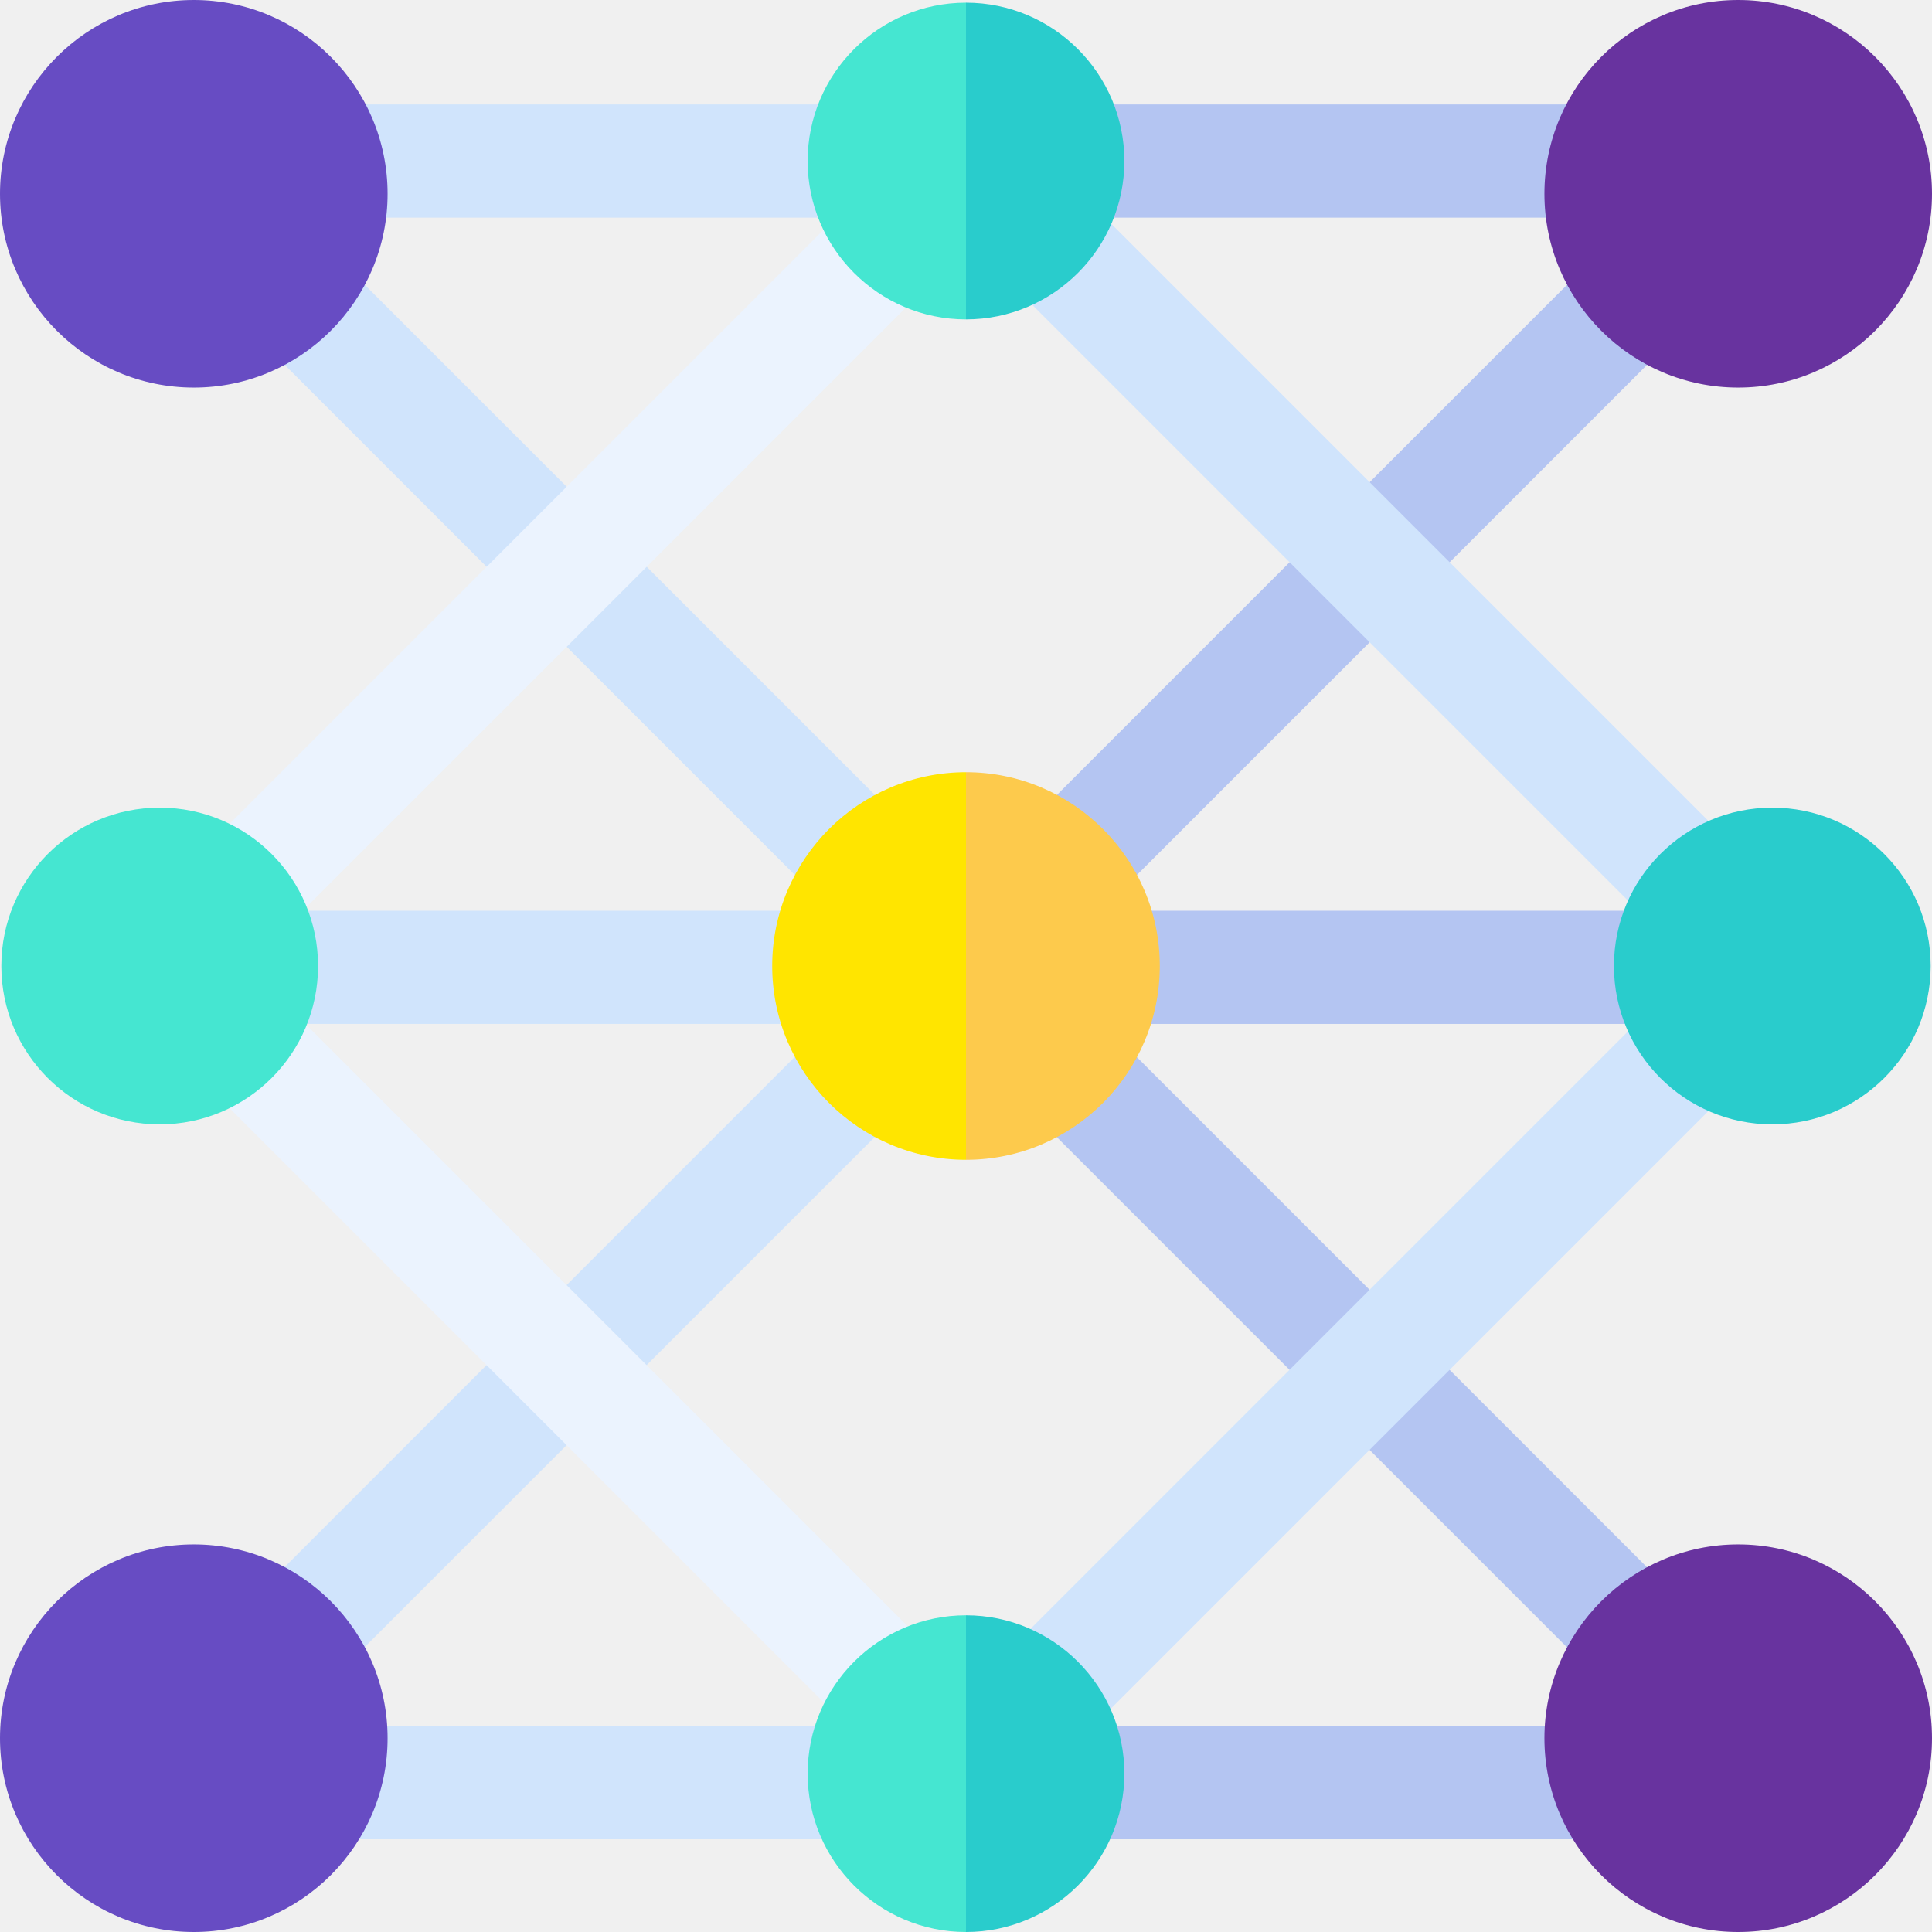
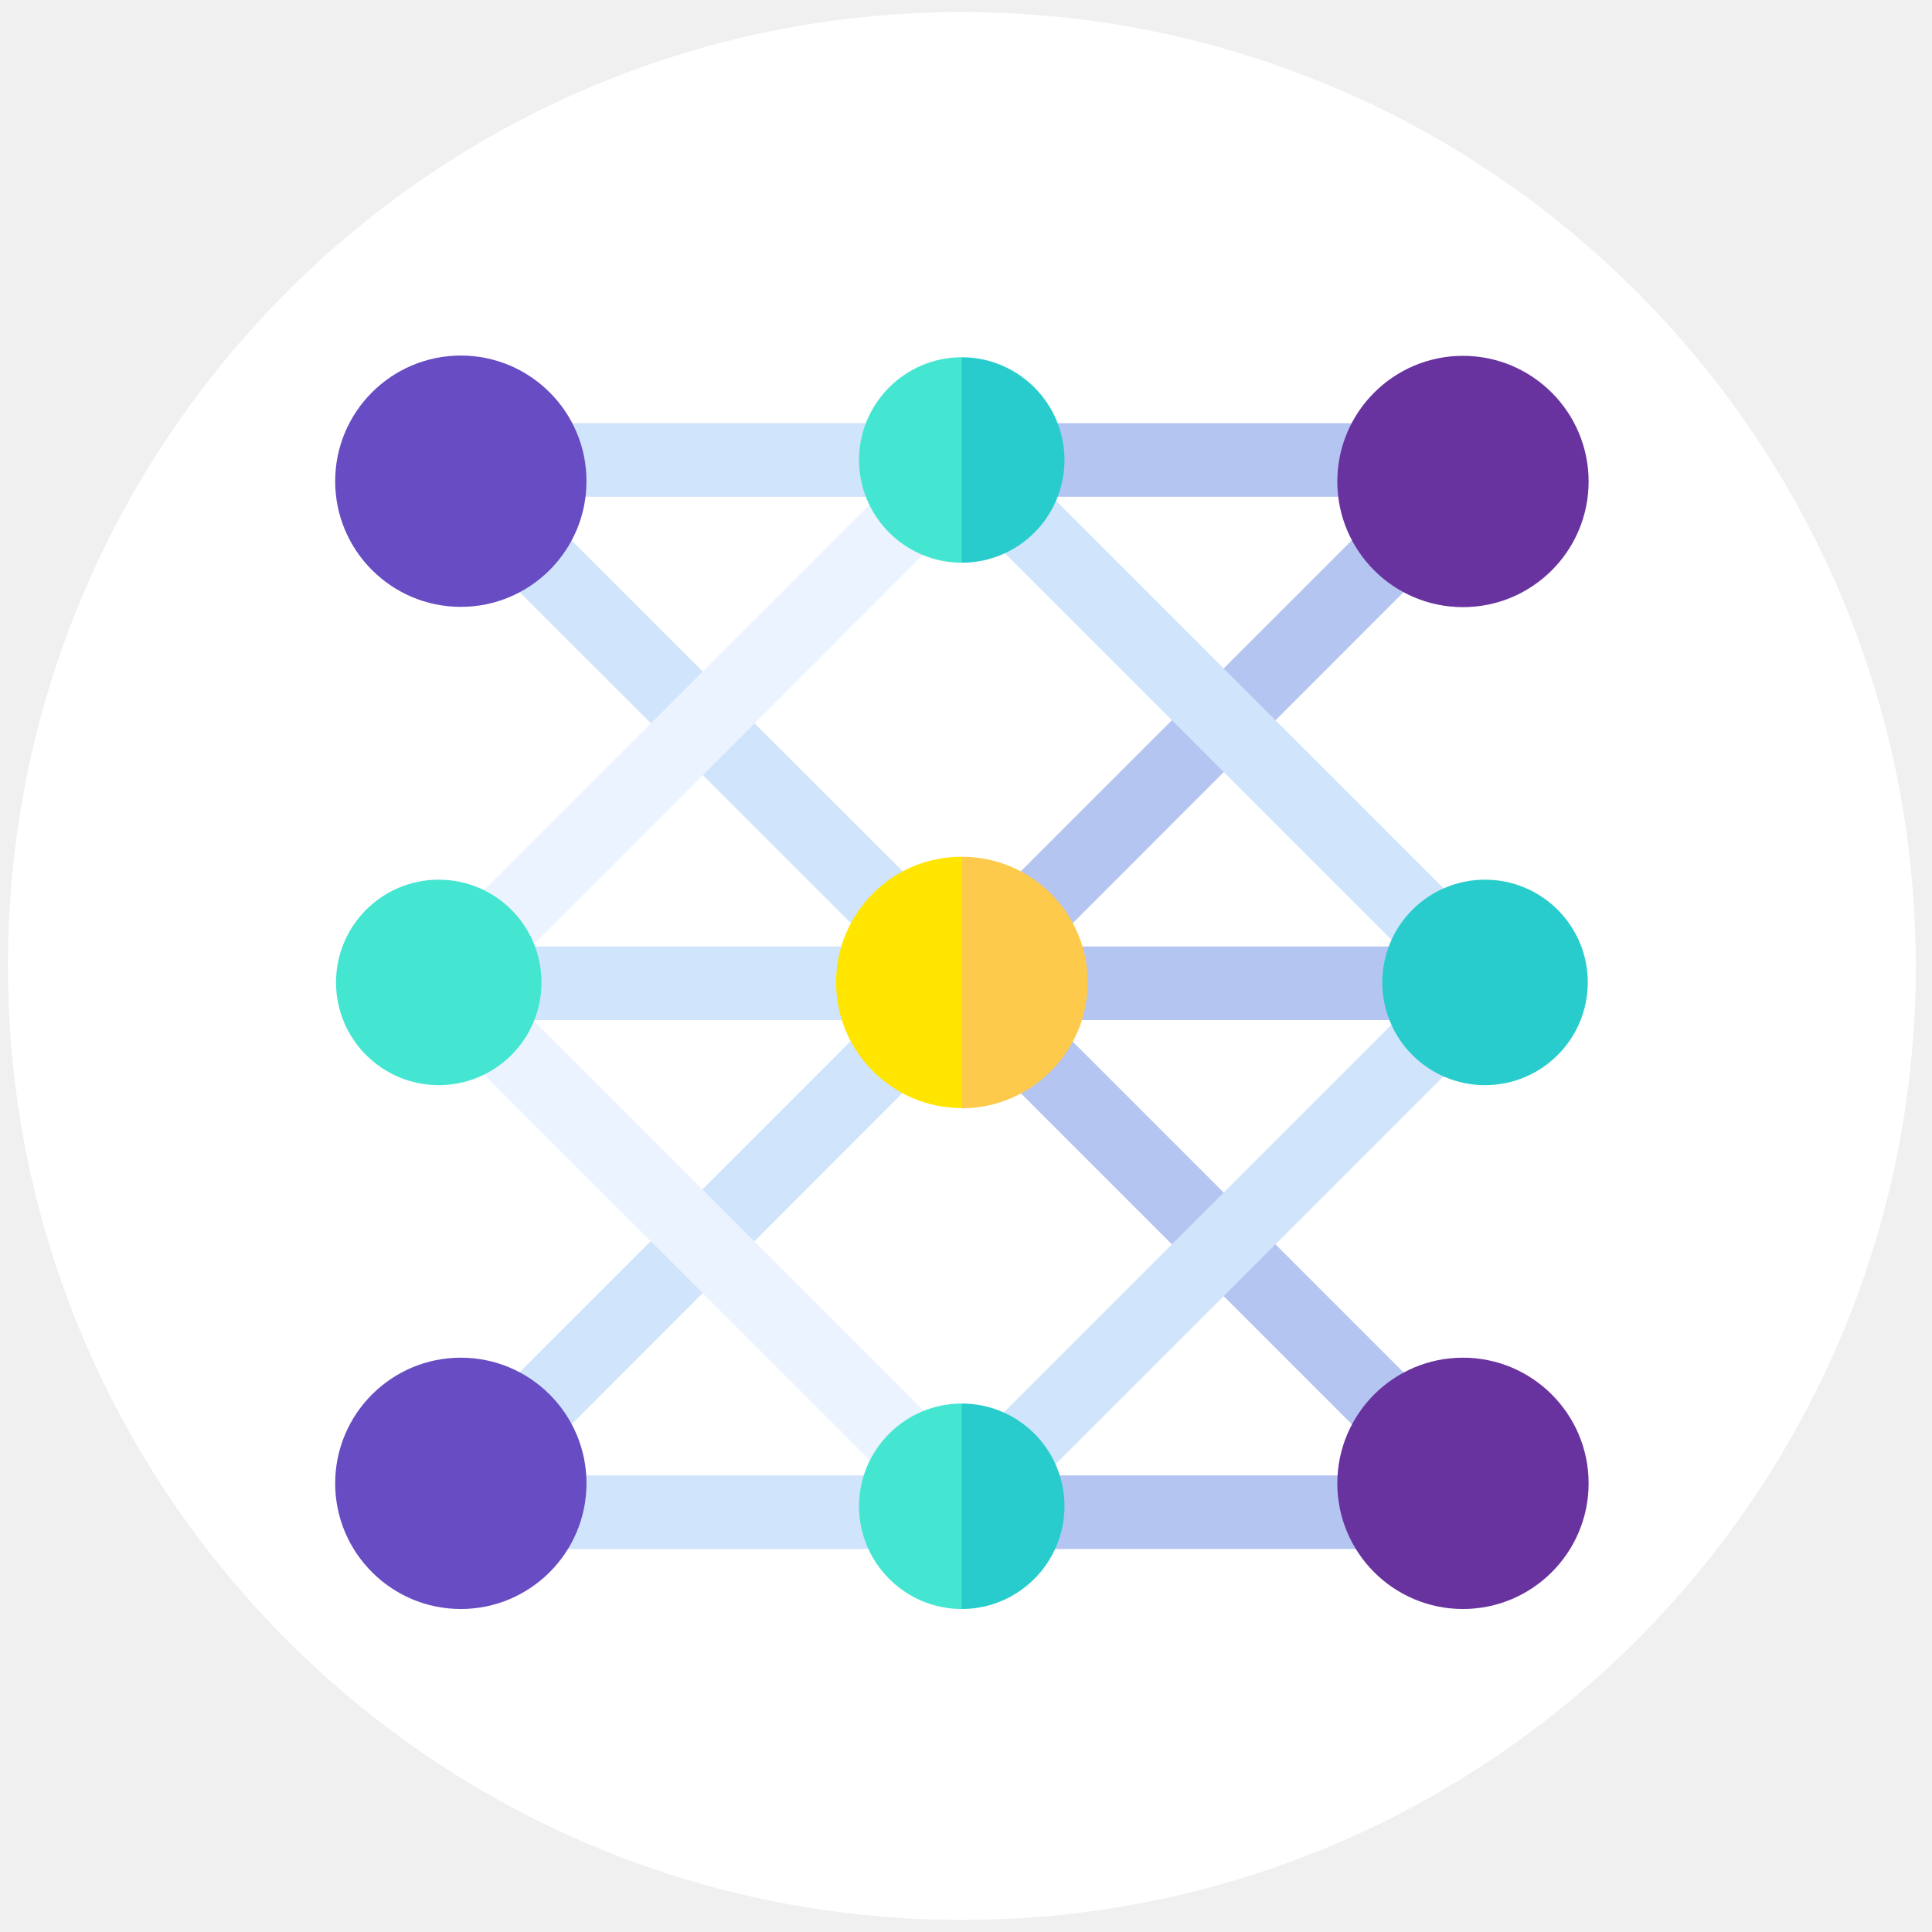
- <svg xmlns="http://www.w3.org/2000/svg" id="Capa_1" enable-background="new 0 0 512 512" height="512" viewBox="0 0 512 512" width="512">
-   <g>
+ <svg xmlns="http://www.w3.org/2000/svg" version="1.1" id="Capa_1" x="0px" y="0px" viewBox="0 0 512 512" enable-background="new 0 0 512 512" xml:space="preserve">
+   <circle fill="#FFFFFF" cx="254.9" cy="256" r="252.8" />
+   <g transform="translate(256.0, 256.0) scale(0.75) translate(-256.0, -256.0)">
    <g>
      <g>
        <g>
          <g>
-             <path d="m87.714 457.426h141.32v30h-141.32z" fill="#d0e4fc" />
+             <g>
+               <path fill="#D0E4FC" d="M109,436h122.3v26H109V436z" />
+             </g>
+           </g>
+         </g>
+         <g>
+           <g>
+             <g>
+               <path fill="#B4C5F2" d="M277.9,436h122.3v26H277.9V436z" />
+             </g>
+           </g>
+         </g>
+         <g>
+           <g>
+             <g>
+               <path fill="#D0E4FC" d="M109,64.2h122.3v26H109V64.2z" />
+             </g>
+           </g>
+         </g>
+         <g>
+           <g>
+             <g>
+               <path fill="#B4C5F2" d="M272.9,64.2H401v26H272.9V64.2z" />
+             </g>
+           </g>
+         </g>
+         <g>
+           <g>
+             <g>
+               <path fill="#B4C5F2" d="M285.6,249.1h130.7v26H285.6V249.1z" />
+             </g>
+           </g>
+         </g>
+         <g>
+           <g>
+             <g>
+               <path fill="#D0E4FC" d="M92.7,249.1h130.4v26H92.7L92.7,249.1z" />
+             </g>
+           </g>
+         </g>
+         <g>
+           <g>
+             <g>
+               <path fill="#D0E4FC" d="M90.5,407.3l140.8-140.8l18.3,18.3L108.9,425.7L90.5,407.3z" />
+             </g>
+           </g>
+         </g>
+         <g>
+           <g>
+             <g>
+               <path fill="#B4C5F2" d="M264,233.9L400.1,97.8l18.3,18.3L282.4,252.2L264,233.9z" />
+             </g>
+           </g>
+         </g>
+         <g>
+           <g>
+             <g>
+               <path fill="#B4C5F2" d="M259.3,284.9l18.3-18.3l140.8,140.8l-18.3,18.3L259.3,284.9z" />
+             </g>
+           </g>
+         </g>
+         <g>
+           <g>
+             <g>
+               <path fill="#D0E4FC" d="M90.6,116.2l18.3-18.3L245,233.9l-18.3,18.3L90.6,116.2z" />
+             </g>
+           </g>
+         </g>
+         <g>
+           <g>
+             <g>
+               <path fill="#EBF3FE" d="M81,233.9L231.2,83.7l18.3,18.3L99.4,252.2L81,233.9z" />
+             </g>
+           </g>
+         </g>
+         <g>
+           <g>
+             <g>
+               <path fill="#EBF3FE" d="M76.2,284.9l18.3-18.3l155.1,155.1L231.4,440L76.2,284.9z" />
+             </g>
+           </g>
+         </g>
+         <g>
+           <g>
+             <g>
+               <path fill="#D0E4FC" d="M259.3,423.8l157.3-157.3l18.3,18.3L277.6,442.1L259.3,423.8z" />
+             </g>
+           </g>
+         </g>
+         <g>
+           <g>
+             <g>
+               <path fill="#D0E4FC" d="M261.6,102l18.3-18.3l150.2,150.2l-18.3,18.3L261.6,102z" />
+             </g>
          </g>
        </g>
      </g>
      <g>
-         <g>
-           <g>
-             <path d="m282.966 457.426h141.32v30h-141.32z" fill="#b4c5f2" />
-           </g>
-         </g>
+         <path fill="#674CC3" d="M77.5,394.4c-24.5,0-44.4,19.9-44.4,44.4s19.9,44.4,44.4,44.4s44.4-19.9,44.4-44.4S102,394.4,77.5,394.4z     " />
+         <circle fill="#45E6D1" cx="69.7" cy="261.8" r="36.3" />
+         <circle fill="#29CCCC" cx="439.4" cy="261.8" r="36.3" />
+         <path fill="#68339F" d="M431.6,394.4c-24.5,0-44.4,19.9-44.4,44.4s19.9,44.4,44.4,44.4s44.4-19.9,44.4-44.4     S456.1,394.4,431.6,394.4z" />
+         <path fill="#674CC3" d="M77.5,40.3c-24.5,0-44.4,19.9-44.4,44.4s19.9,44.4,44.4,44.4s44.4-19.9,44.4-44.4S102,40.3,77.5,40.3z" />
+         <path fill="#68339F" d="M431.6,129.2c24.5,0,44.4-19.9,44.4-44.4s-19.9-44.4-44.4-44.4s-44.4,19.9-44.4,44.4     S407.1,129.2,431.6,129.2z" />
      </g>
      <g>
-         <g>
-           <g>
-             <path d="m87.714 27.676h141.32v30h-141.32z" fill="#d0e4fc" />
-           </g>
-         </g>
+         <path fill="#45E6D1" d="M218.2,446.9c0,20,16.3,36.3,36.3,36.3l18.4-36.3l-18.4-36.3C234.5,410.6,218.2,426.9,218.2,446.9     L218.2,446.9z" />
+         <path fill="#45E6D1" d="M218.2,77.2c0,20,16.3,36.3,36.3,36.3l18.2-36.3l-18.2-36.3C234.5,40.9,218.2,57.2,218.2,77.2z" />
+         <path fill="#29CCCC" d="M290.8,77.2c0-20-16.3-36.3-36.3-36.3v72.6C274.6,113.5,290.8,97.2,290.8,77.2z" />
+         <path fill="#FFE500" d="M210.1,261.8c0,24.5,19.9,44.4,44.4,44.4l18.4-41.9l-18.4-46.9C230,217.3,210.1,237.3,210.1,261.8     L210.1,261.8z" />
      </g>
-       <g>
-         <g>
-           <g>
-             <path d="m277.214 27.676h148.123v30h-148.123z" fill="#b4c5f2" />
-           </g>
-         </g>
-       </g>
-       <g>
-         <g>
-           <g>
-             <path d="m291.942 241.355h151.126v30h-151.126z" fill="#b4c5f2" />
-           </g>
-         </g>
-       </g>
-       <g>
-         <g>
-           <g>
-             <path d="m68.932 241.355h150.712v30h-150.712z" fill="#d0e4fc" />
-           </g>
-         </g>
-       </g>
-       <g>
-         <g>
-           <g>
-             <path d="m43.345 338.527h230.256v30h-230.256z" fill="#d0e4fc" transform="matrix(.707 -.707 .707 .707 -203.566 215.603)" />
-           </g>
-         </g>
-       </g>
-       <g>
-         <g>
-           <g>
-             <path d="m245.038 140.723h222.478v30h-222.478z" fill="#b4c5f2" transform="matrix(.707 -.707 .707 .707 -5.762 297.536)" />
-           </g>
-         </g>
-       </g>
-       <g>
-         <g>
-           <g>
-             <path d="m338.527 238.399h30v230.256h-30z" fill="#b4c5f2" transform="matrix(.707 -.707 .707 .707 -146.436 353.525)" />
-           </g>
-         </g>
-       </g>
-       <g>
-         <g>
-           <g>
-             <path d="m140.723 44.484h30v222.478h-30z" fill="#d0e4fc" transform="matrix(.707 -.707 .707 .707 -64.502 155.723)" />
-           </g>
-         </g>
-       </g>
-       <g>
-         <g>
-           <g>
-             <path d="m30.061 132.557h245.575v30h-245.575z" fill="#ebf3fe" transform="matrix(.707 -.707 .707 .707 -59.57 151.298)" />
-           </g>
-         </g>
-       </g>
-       <g>
-         <g>
-           <g>
-             <path d="m135.202 234.973h30v253.65h-30z" fill="#ebf3fe" transform="matrix(.707 -.707 .707 .707 -211.836 212.177)" />
-           </g>
-         </g>
-       </g>
-       <g>
-         <g>
-           <g>
-             <path d="m234.465 348.024h257.119v30h-257.119z" fill="#d0e4fc" transform="matrix(.707 -.707 .707 .707 -150.37 363.024)" />
-           </g>
-         </g>
-       </g>
-       <g>
-         <g>
-           <g>
-             <path d="m346.605 24.769h30v245.575h-30z" fill="#d0e4fc" transform="matrix(.707 -.707 .707 .707 1.573 298.912)" />
-           </g>
-         </g>
-       </g>
+       <path fill="#29CCCC" d="M254.5,410.6v72.6c20,0,36.3-16.3,36.3-36.3C290.8,426.9,274.6,410.6,254.5,410.6z" />
+       <path fill="#FDCA4C" d="M299,261.8c0-24.5-19.9-44.4-44.4-44.4v88.9C279,306.2,299,286.3,299,261.8z" />
    </g>
-     <g>
-       <path d="m51.356 409.286c-28.318 0-51.356 23.039-51.356 51.357s23.038 51.357 51.356 51.357 51.357-23.039 51.357-51.357-23.038-51.357-51.357-51.357z" fill="#674cc3" />
-       <circle cx="42.321" cy="256" fill="#45e6d1" r="41.966" />
-       <circle cx="469.679" cy="256" fill="#29cccc" r="41.966" />
-       <path d="m460.644 409.286c-28.318 0-51.357 23.039-51.357 51.357s23.038 51.357 51.357 51.357 51.356-23.039 51.356-51.357-23.038-51.357-51.356-51.357z" fill="#68339f" />
-       <path d="m51.356 0c-28.318 0-51.356 23.039-51.356 51.357s23.038 51.357 51.356 51.357 51.357-23.039 51.357-51.357-23.038-51.357-51.357-51.357z" fill="#674cc3" />
-       <path d="m460.644 102.714c28.318 0 51.356-23.039 51.356-51.357s-23.038-51.357-51.356-51.357-51.357 23.039-51.357 51.357 23.038 51.357 51.357 51.357z" fill="#68339f" />
-     </g>
-     <g>
-       <path d="m214.034 470.034c0 23.14 18.826 41.966 41.966 41.966l21.214-41.966-21.214-41.966c-23.14 0-41.966 18.826-41.966 41.966z" fill="#45e6d1" />
-       <path d="m214.034 42.677c0 23.14 18.826 41.966 41.966 41.966l20.983-41.966-20.983-41.967c-23.14 0-41.966 18.827-41.966 41.967z" fill="#45e6d1" />
-       <path d="m297.966 42.676c0-23.14-18.826-41.966-41.966-41.966v83.932c23.14.001 41.966-18.826 41.966-41.966z" fill="#29cccc" />
-       <path d="m204.644 256c0 28.318 23.038 51.357 51.356 51.357l21.214-48.49-21.214-54.224c-28.318 0-51.356 23.039-51.356 51.357z" fill="#ffe500" />
-     </g>
-     <path d="m256 428.068v83.932c23.14 0 41.966-18.826 41.966-41.966s-18.826-41.966-41.966-41.966z" fill="#29cccc" />
-     <path d="m307.356 256c0-28.318-23.038-51.357-51.356-51.357v102.714c28.318 0 51.356-23.039 51.356-51.357z" fill="#fdca4c" />
  </g>
</svg>
